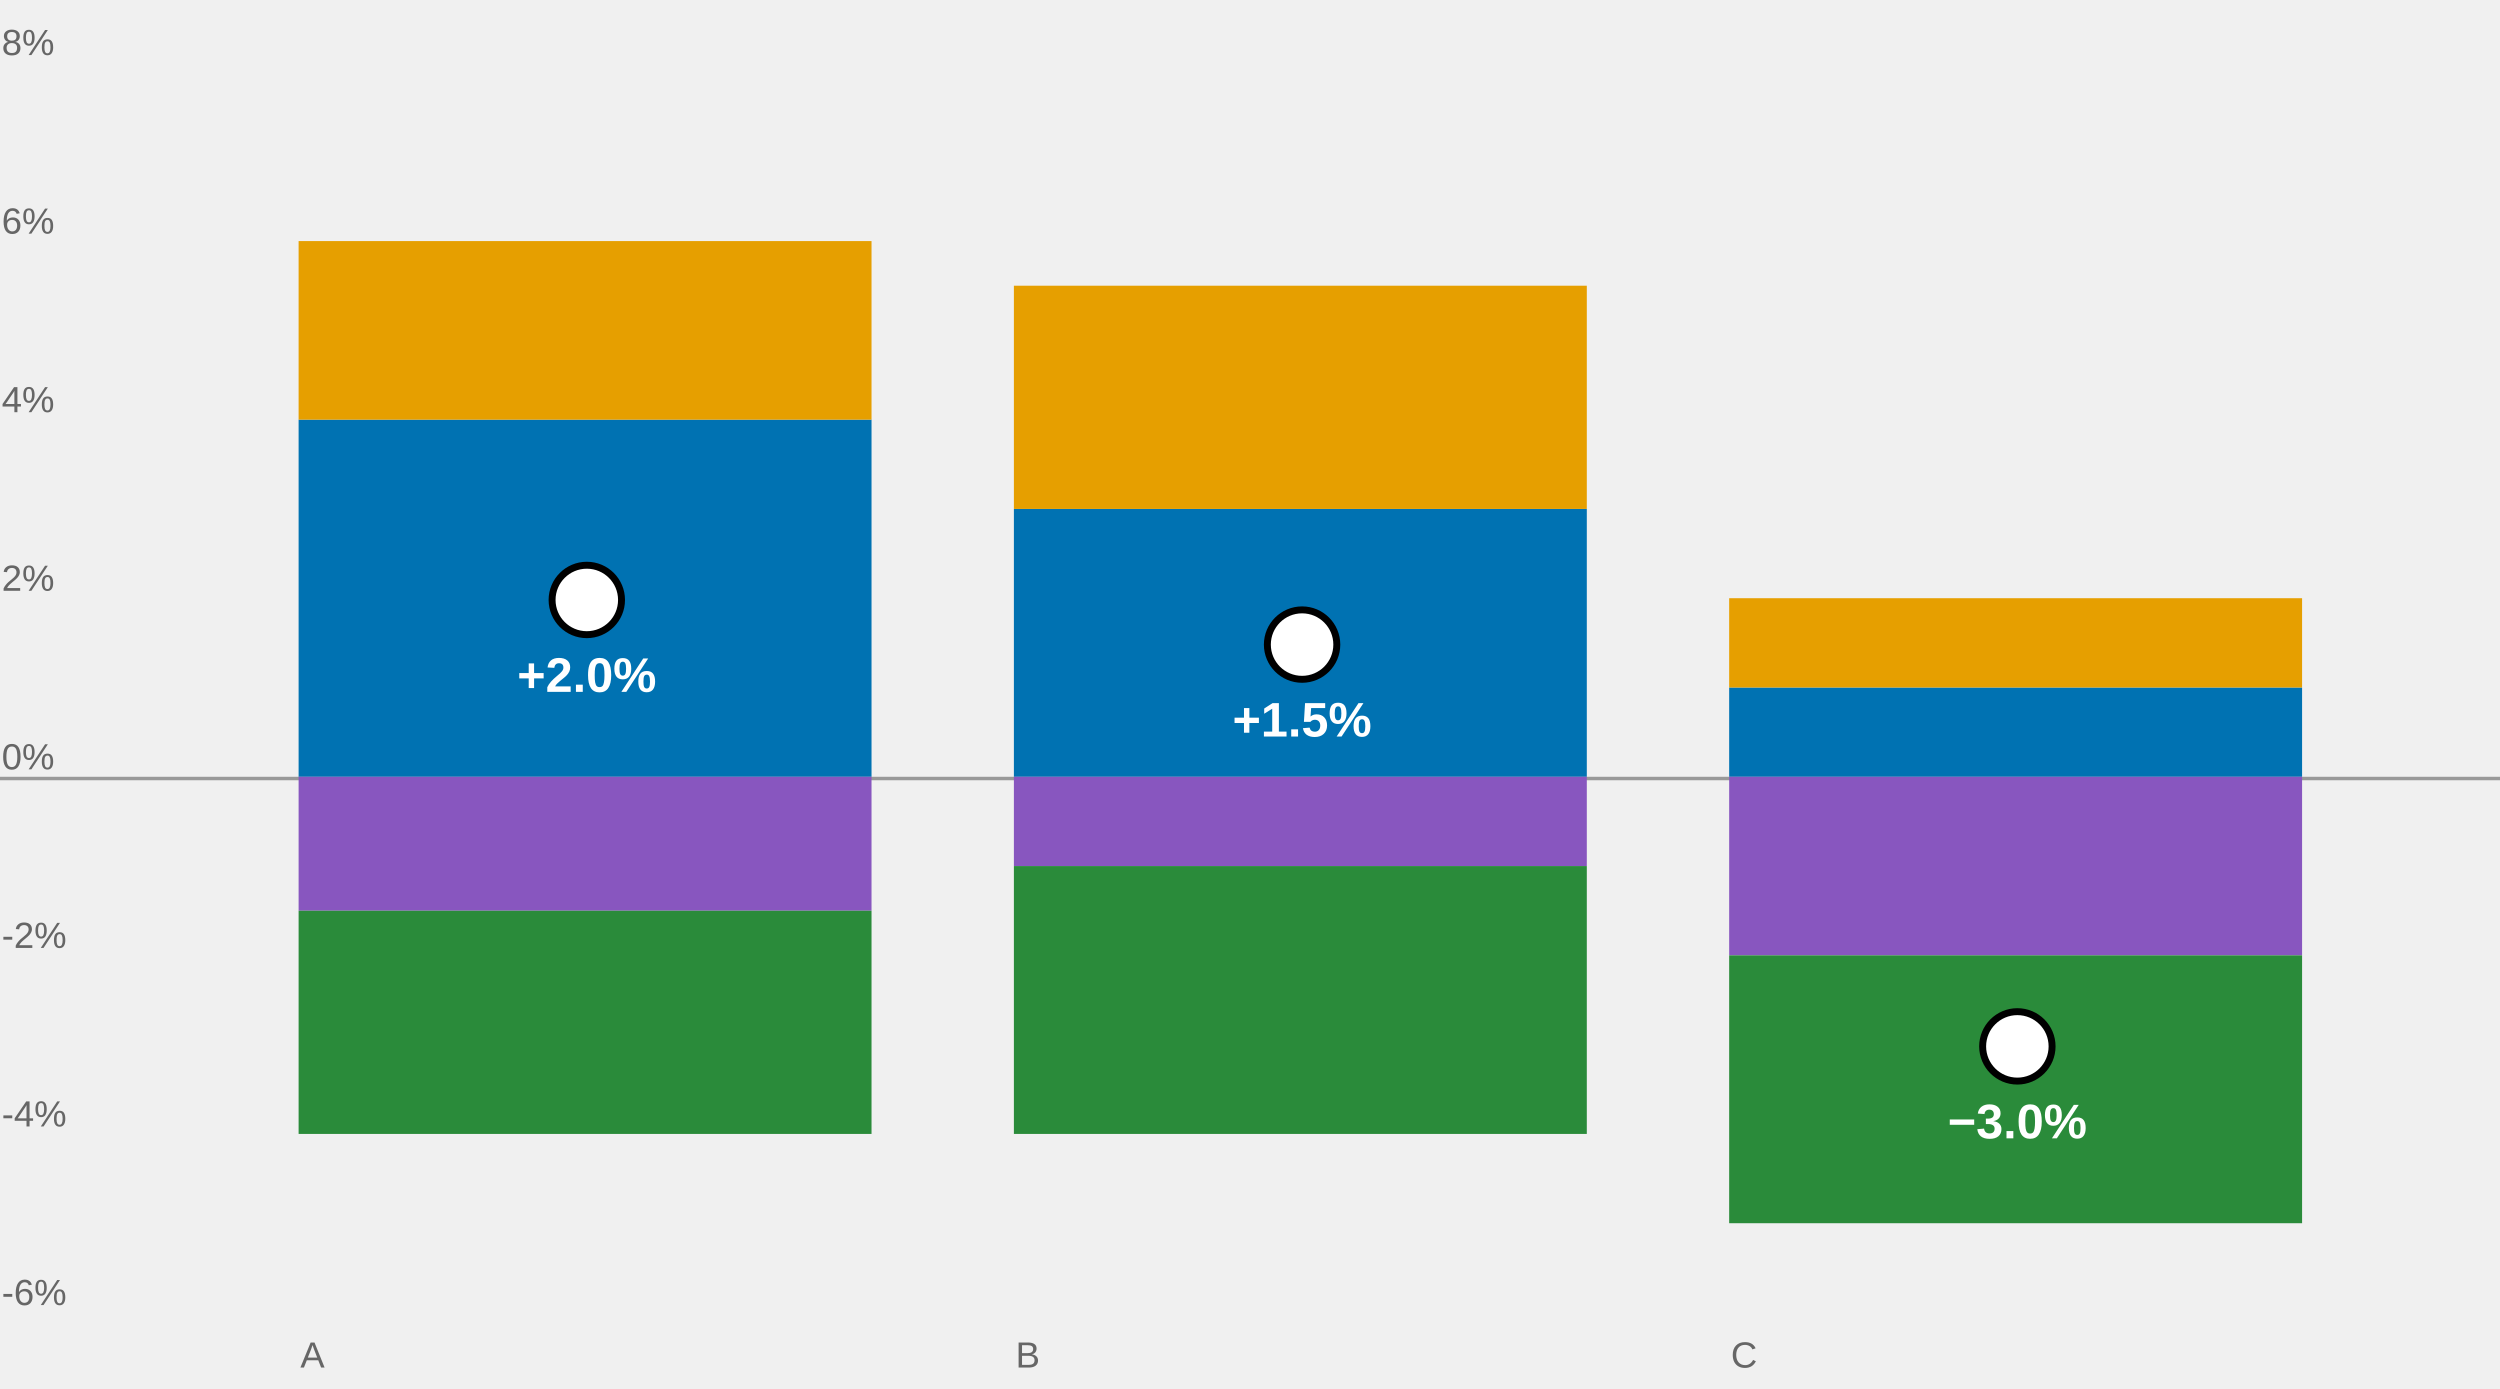
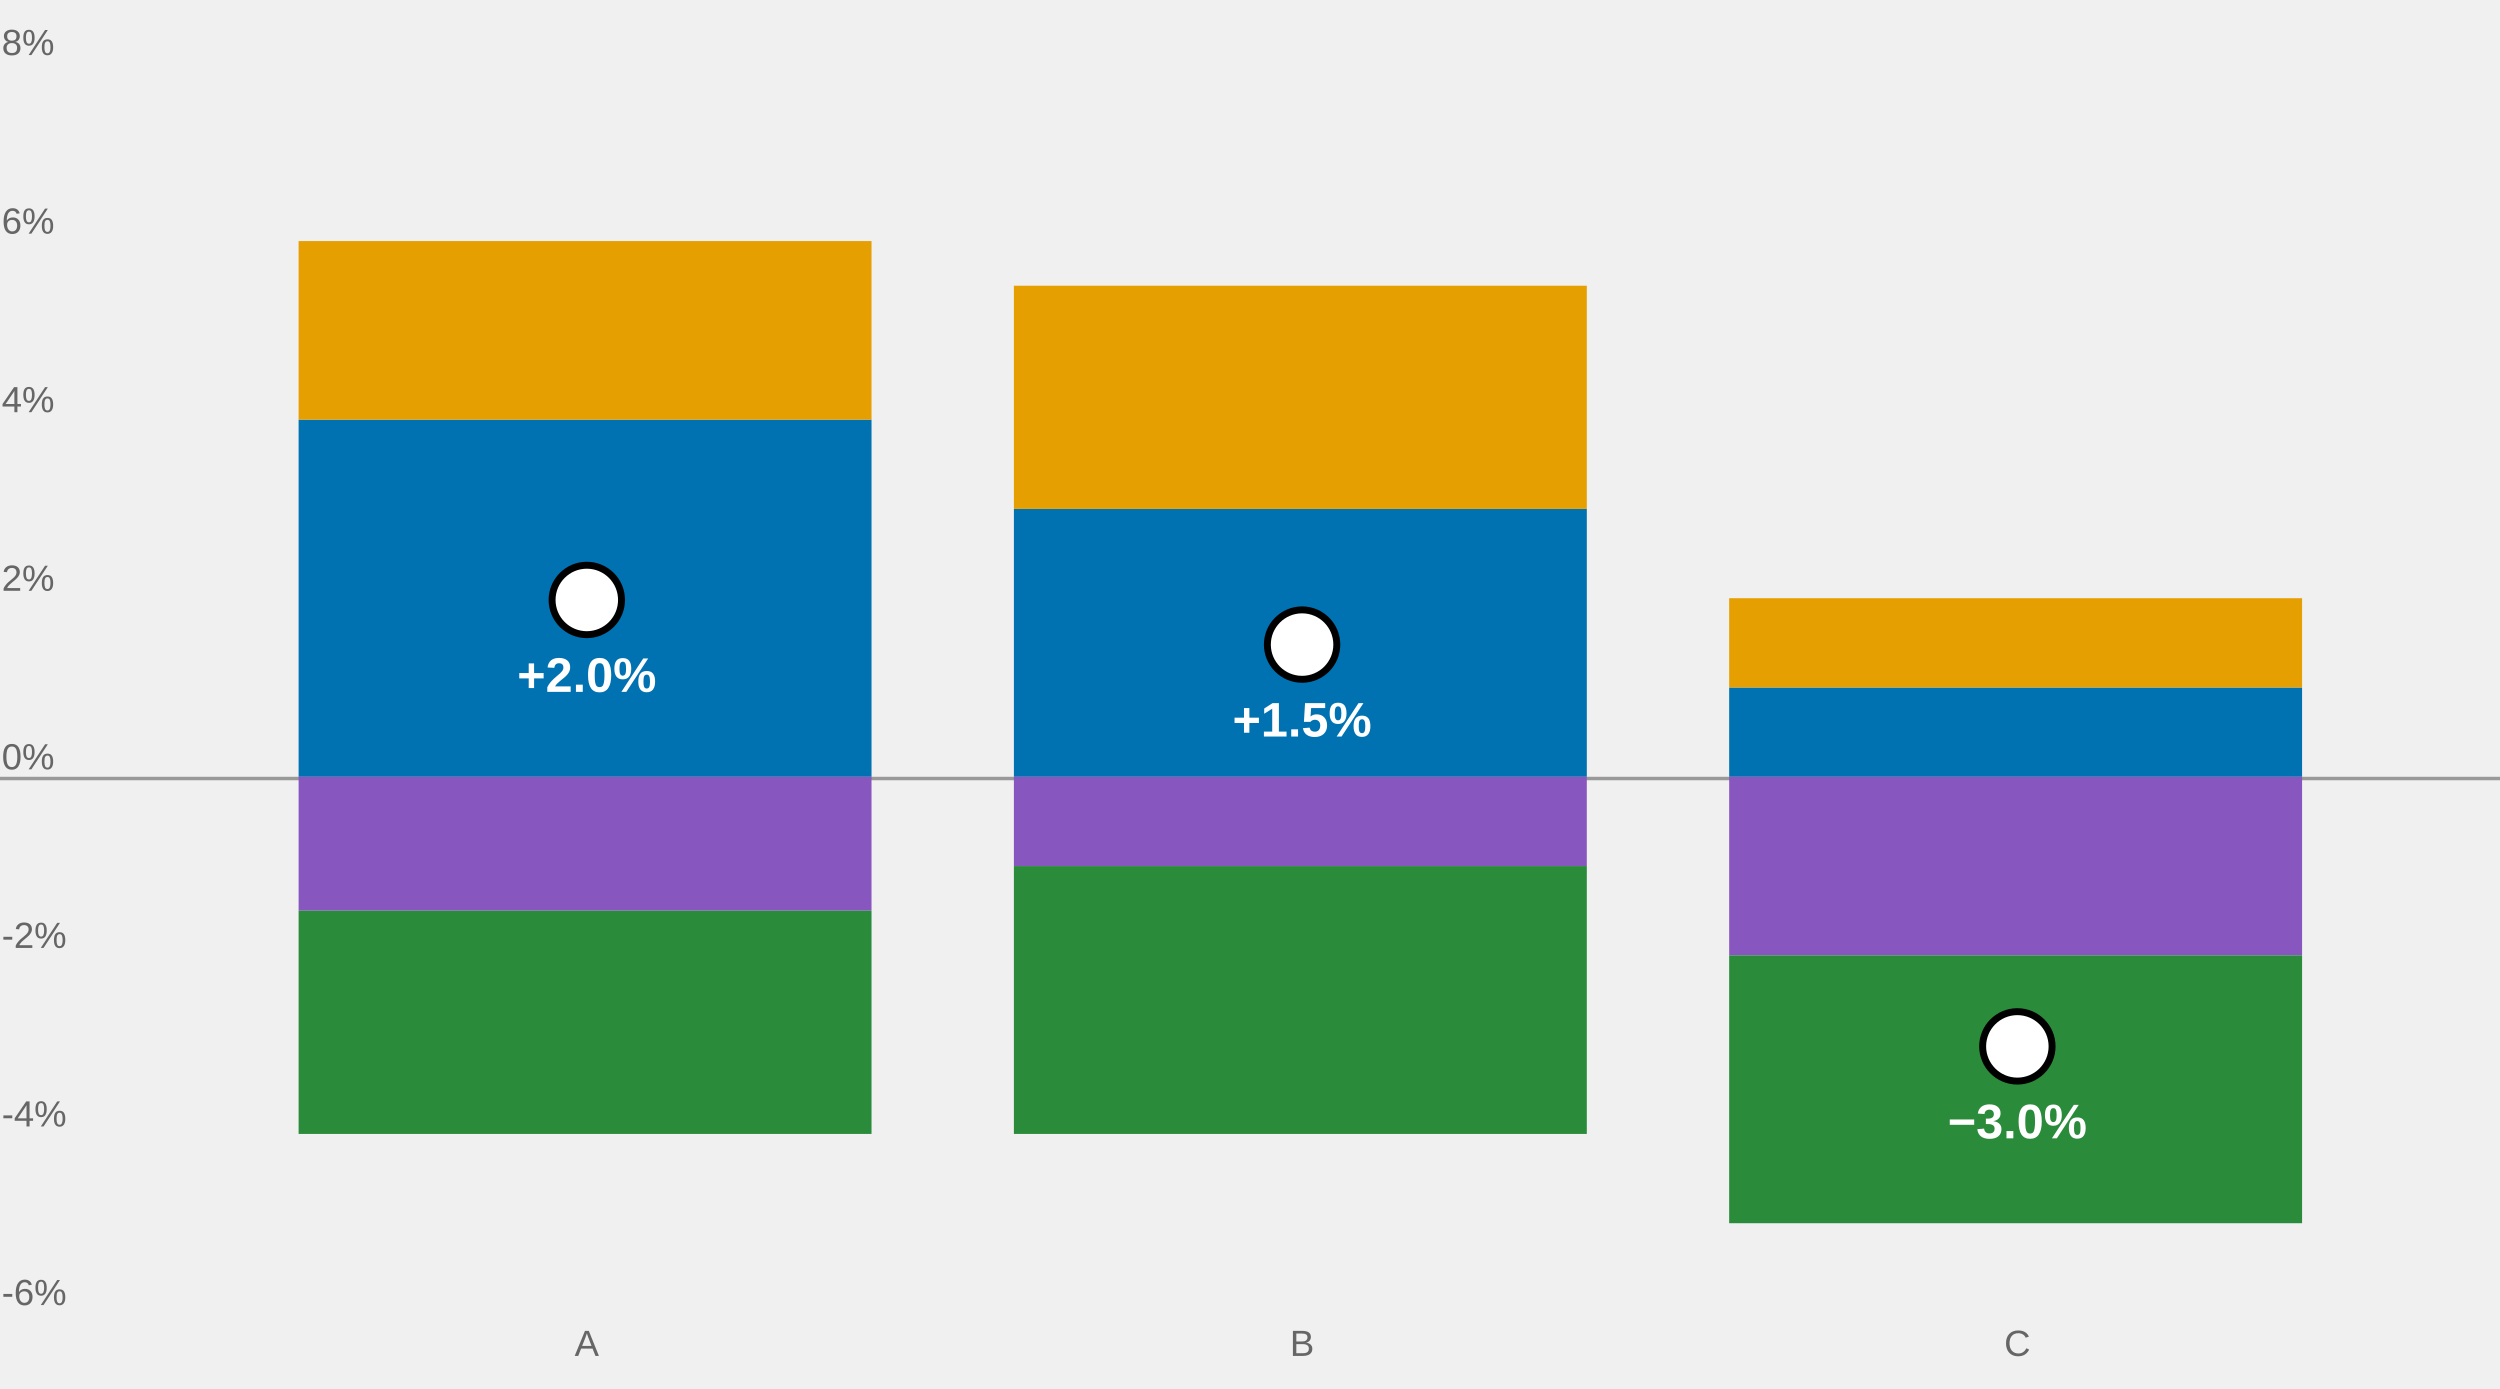
<svg class="tblchart" fill="currentColor" font-family="system-ui, sans-serif" font-size="10" text-anchor="middle" width="720" height="400" viewBox="0 0 720 400" style="background: transparent; color: rgb(74, 74, 74); font-family: Figtree, &quot;Source Sans 3&quot;, system-ui, -apple-system, &quot;Segoe UI&quot;, Arial, sans-serif; font-size: 10.5px; overflow: visible;" data-margin-left="44" data-margin-right="16" data-margin-top="18" data-margin-bottom="22">
  <style>:where(.tblchart) {
  --plot-background: white;
  display: block;
  height: auto;
  height: intrinsic;
  max-width: 100%;
}
:where(.tblchart text),
:where(.tblchart tspan) {
  white-space: pre;
}</style>
  <g aria-label="rule" stroke="#F0F0F0" transform="translate(0,0.5)">
    <line x1="0" x2="720" y1="378" y2="378" />
    <line x1="0" x2="720" y1="326.571" y2="326.571" />
    <line x1="0" x2="720" y1="275.143" y2="275.143" />
    <line x1="0" x2="720" y1="172.286" y2="172.286" />
    <line x1="0" x2="720" y1="120.857" y2="120.857" />
    <line x1="0" x2="720" y1="69.429" y2="69.429" />
    <line x1="0" x2="720" y1="18" y2="18" />
  </g>
  <g aria-label="text" class="tbl-y-tick-label" fill="#666666" text-anchor="start" font-size="10.5" font-weight="500" transform="translate(-43.5,-5.5)">
    <text y="0.32em" transform="translate(44,378)">-6%</text>
    <text y="0.32em" transform="translate(44,326.5714)">-4%</text>
    <text y="0.32em" transform="translate(44,275.1429)">-2%</text>
    <text y="0.32em" transform="translate(44,223.7143)">0%</text>
    <text y="0.32em" transform="translate(44,172.2857)">2%</text>
    <text y="0.32em" transform="translate(44,120.8571)">4%</text>
    <text y="0.32em" transform="translate(44,69.42857)">6%</text>
    <text y="0.32em" transform="translate(44,18)">8%</text>
  </g>
-   <g aria-label="text" fill="#666666" text-anchor="start" font-size="10.5" font-weight="500" transform="translate(0.5,12.5)">
-     <text y="0.32em" transform="translate(86,378)">A</text>
-     <text y="0.32em" transform="translate(292,378)">B</text>
-     <text y="0.32em" transform="translate(498,378)">C</text>
+   <g aria-label="text" fill="#666666" font-size="10.5" font-weight="500" transform="translate(83,12.5)">
+     <text transform="translate(86,378)">A</text>
+     <text transform="translate(292,378)">B</text>
+     <text transform="translate(498,378)">C</text>
  </g>
  <g aria-label="rule" stroke="#999999" transform="translate(0,0.5)">
    <line x1="0" x2="720" y1="223.714" y2="223.714" />
  </g>
  <g aria-label="bar">
    <rect x="86" width="165" y="120.857" height="102.857" fill="#0072B2" data-series="Lower rates" />
    <rect x="86" width="165" y="69.429" height="51.429" fill="#E69F00" data-series="Wider brackets" />
    <rect x="86" width="165" y="223.714" height="38.571" fill="#8856BF" data-series="Limit deductions" />
    <rect x="86" width="165" y="262.286" height="64.286" fill="#2A8B3A" data-series="Repeal credit" />
    <rect x="292" width="165" y="146.571" height="77.143" fill="#0072B2" data-series="Lower rates" />
    <rect x="292" width="165" y="82.286" height="64.286" fill="#E69F00" data-series="Wider brackets" />
    <rect x="292" width="165" y="223.714" height="25.714" fill="#8856BF" data-series="Limit deductions" />
    <rect x="292" width="165" y="249.429" height="77.143" fill="#2A8B3A" data-series="Repeal credit" />
    <rect x="498" width="165" y="198" height="25.714" fill="#0072B2" data-series="Lower rates" />
    <rect x="498" width="165" y="172.286" height="25.714" fill="#E69F00" data-series="Wider brackets" />
    <rect x="498" width="165" y="223.714" height="51.429" fill="#8856BF" data-series="Limit deductions" />
    <rect x="498" width="165" y="275.143" height="77.143" fill="#2A8B3A" data-series="Repeal credit" />
  </g>
  <g aria-label="dot" fill="#FFFFFF" stroke="#000000" stroke-width="2" transform="translate(83,0.5)">
    <circle cx="86" cy="172.286" r="10" />
    <circle cx="292" cy="185.143" r="10" />
    <circle cx="498" cy="300.857" r="10" />
  </g>
  <g aria-label="text" fill="#FFFFFF" font-size="14" font-weight="700" transform="translate(83,22.5)">
    <text y="0.32em" transform="translate(86,172.2857)">+2.0%</text>
    <text y="0.32em" transform="translate(292,185.1429)">+1.5%</text>
    <text y="0.32em" transform="translate(498,300.8571)">−3.0%</text>
  </g>
</svg>
